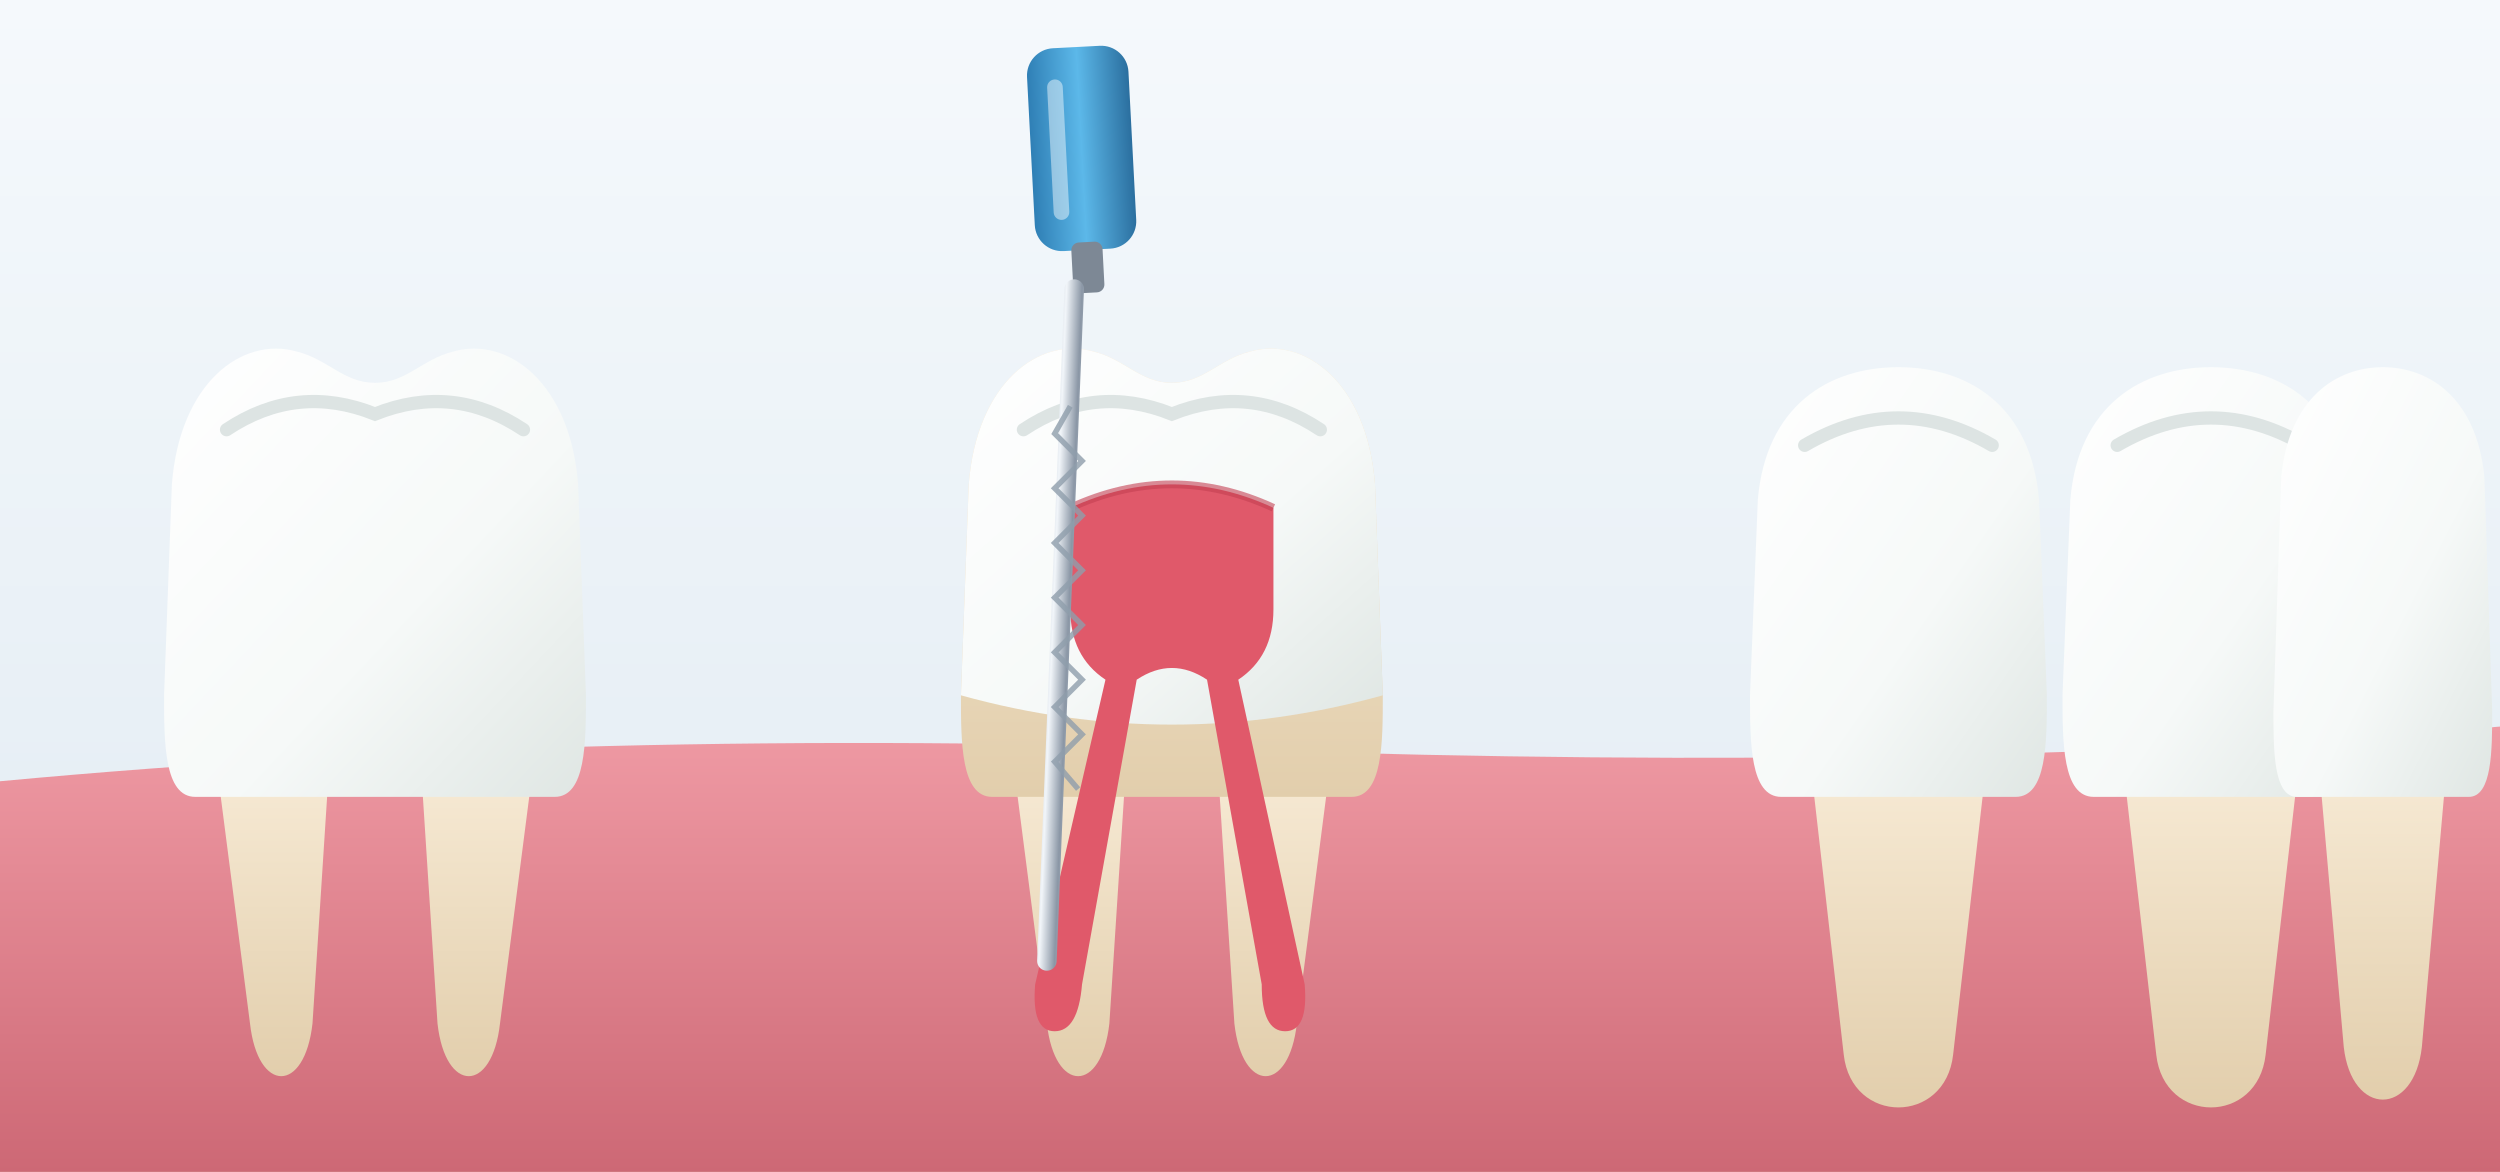
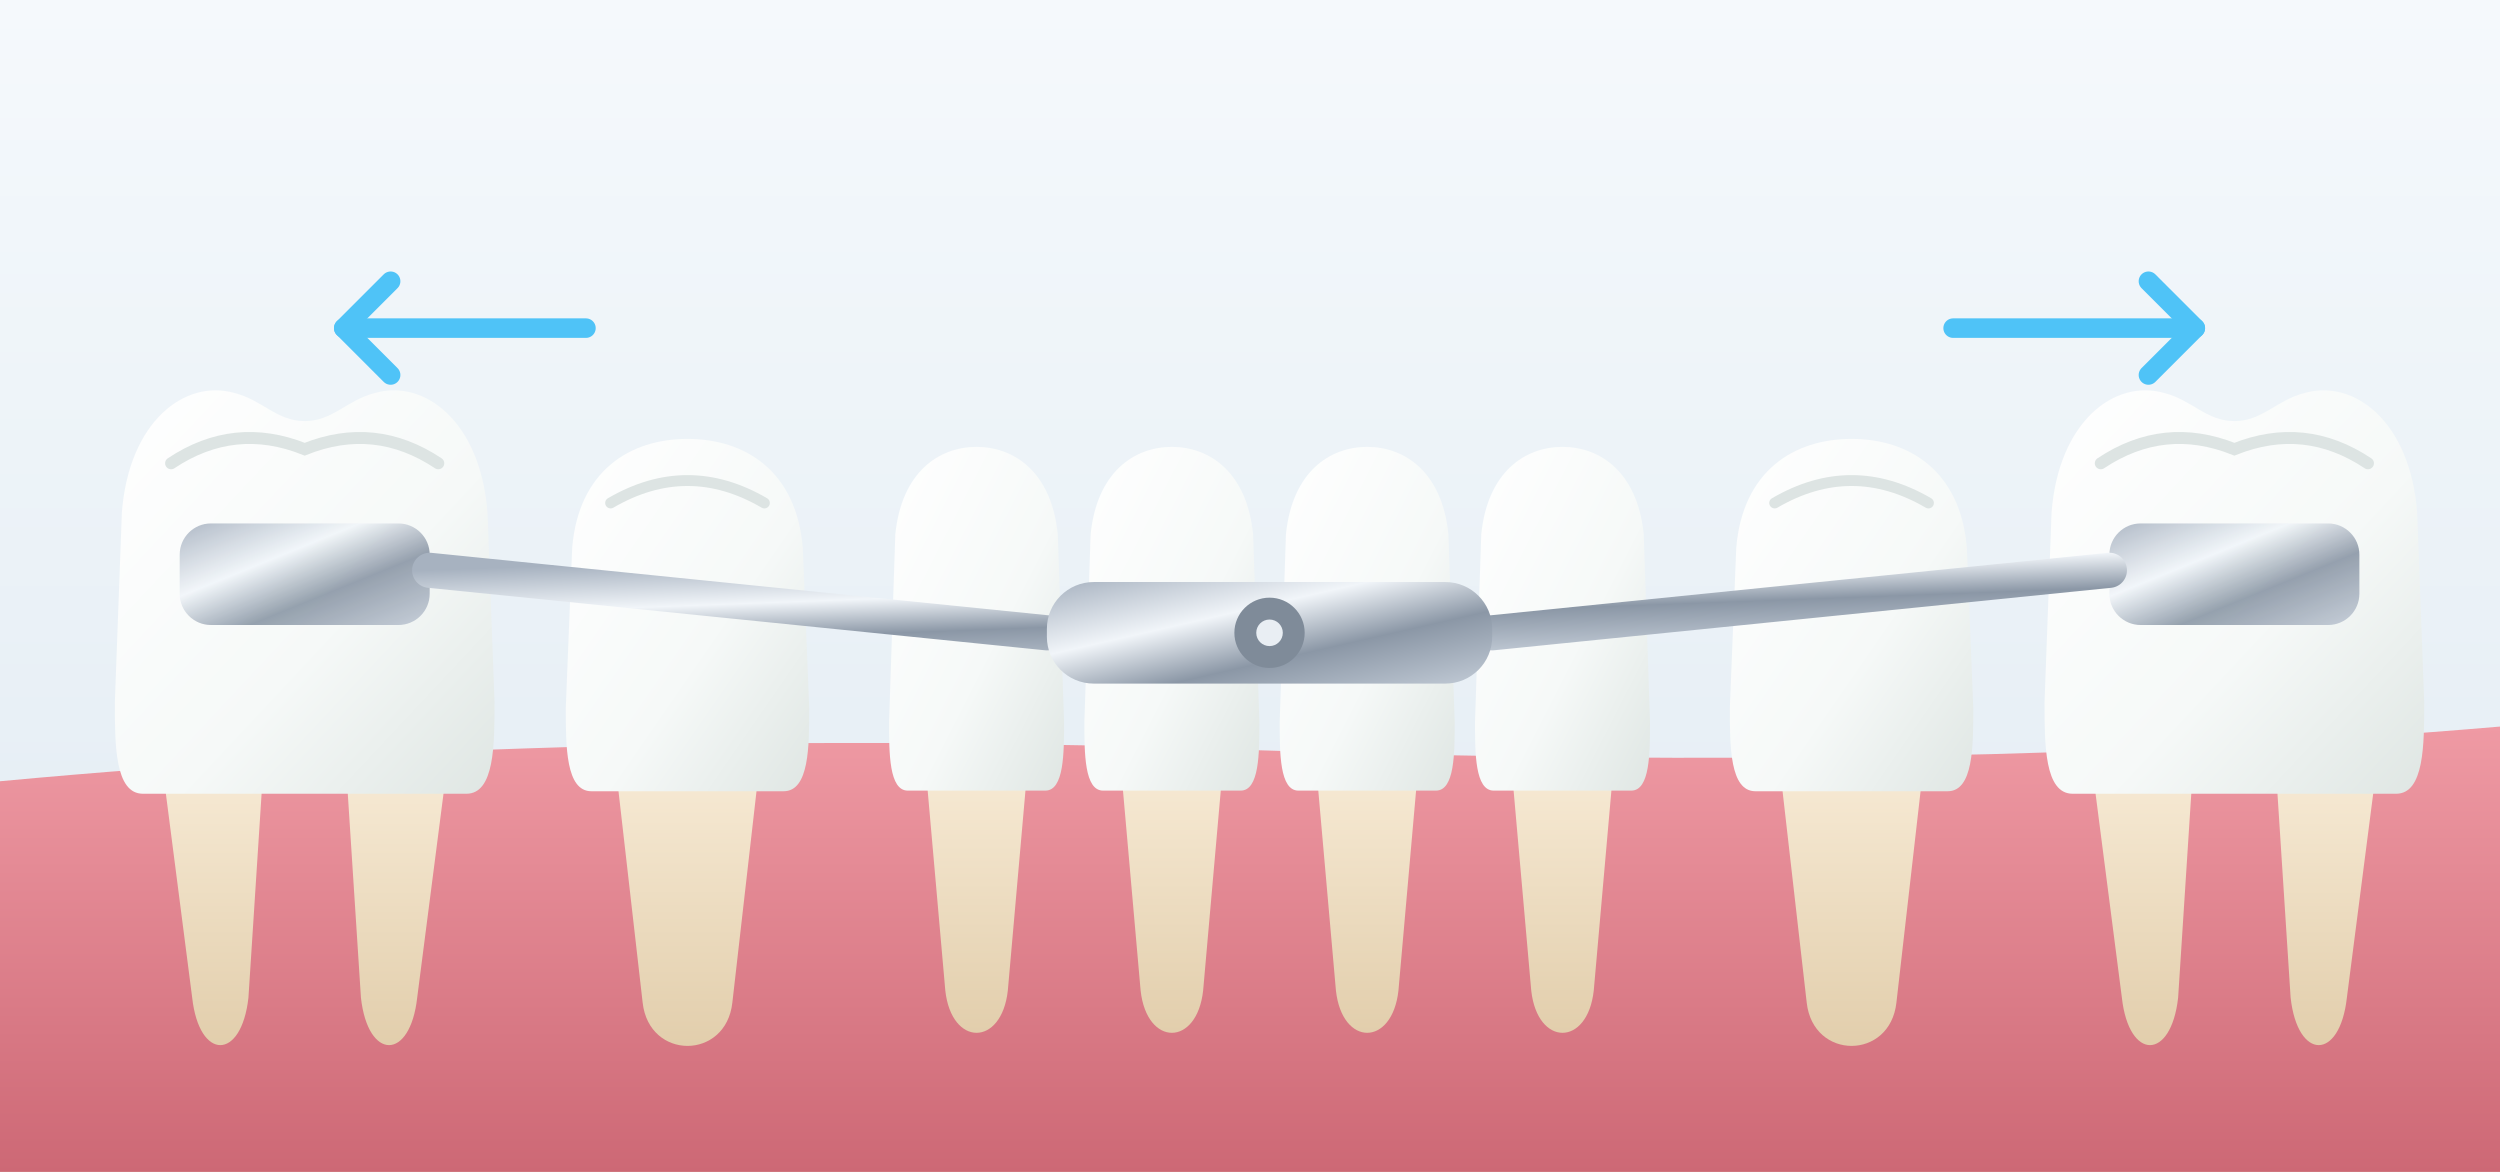
- <svg xmlns="http://www.w3.org/2000/svg" viewBox="0 0 640 300" width="640" height="300" role="img" aria-label="Cross-section of a molar during root canal treatment: the infected pulp is removed from the canals and the tooth is sealed">
+ <svg xmlns="http://www.w3.org/2000/svg" viewBox="0 0 640 300" width="640" height="300" role="img" aria-label="A palatal expander fitted across a child’s upper arch, widening it while the jaw is still growing">
  <defs>
    <linearGradient id="bg" x1="0" y1="0" x2="0" y2="1">
      <stop offset="0" stop-color="#f5f9fc" />
      <stop offset="1" stop-color="#e0eaf2" />
    </linearGradient>
    <linearGradient id="gum" x1="0" y1="0" x2="0" y2="1">
      <stop offset="0" stop-color="#ef9aa4" />
      <stop offset="1" stop-color="#cd6875" />
    </linearGradient>
    <linearGradient id="bone" x1="0" y1="0" x2="0" y2="1">
      <stop offset="0" stop-color="#f7e9d9" />
      <stop offset="1" stop-color="#e5d0b6" />
    </linearGradient>
    <linearGradient id="ena" x1="0" y1="0" x2="1" y2="1">
      <stop offset="0" stop-color="#ffffff" />
      <stop offset=".58" stop-color="#f6f9f8" />
      <stop offset="1" stop-color="#dfe6e3" />
    </linearGradient>
    <linearGradient id="dent" x1="0" y1="0" x2="0" y2="1">
      <stop offset="0" stop-color="#f6e9d3" />
      <stop offset="1" stop-color="#e2ceac" />
    </linearGradient>
    <linearGradient id="steel" x1="0" y1="0" x2="1" y2="1">
      <stop offset="0" stop-color="#a7b2c0" />
      <stop offset=".36" stop-color="#f1f5f9" />
      <stop offset=".64" stop-color="#8b97a6" />
      <stop offset="1" stop-color="#c2cbd6" />
    </linearGradient>
    <linearGradient id="tita" x1="0" y1="0" x2="1" y2="0">
      <stop offset="0" stop-color="#8b98a6" />
      <stop offset=".4" stop-color="#dbe3ea" />
      <stop offset="1" stop-color="#7d8a99" />
    </linearGradient>
    <linearGradient id="sky" x1="0" y1="0" x2="1" y2="0">
      <stop offset="0" stop-color="#2f7fb5" />
      <stop offset=".5" stop-color="#5cb8e9" />
      <stop offset="1" stop-color="#2b6f9f" />
    </linearGradient>
    <linearGradient id="cera" x1="0" y1="0" x2="0" y2="1">
      <stop offset="0" stop-color="#ffffff" />
      <stop offset="1" stop-color="#e6efe9" />
    </linearGradient>
    <linearGradient id="acr" x1="0" y1="0" x2="0" y2="1">
      <stop offset="0" stop-color="#f2a3ad" />
      <stop offset="1" stop-color="#d9848f" />
    </linearGradient>
    <linearGradient id="alg" x1="0" y1="0" x2="0" y2="1">
      <stop offset="0" stop-color="#bfe6fb" />
      <stop offset="1" stop-color="#8ccdf0" />
    </linearGradient>
  </defs>
  <rect width="640" height="300" fill="url(#bg)" />
  <path d="M0 214 Q 160 202 320 208 Q 480 214 640 200 L640 300 L0 300 Z" fill="url(#bone)" />
  <path d="M0 200 Q 150 186 320 192 Q 500 198 640 186 L640 300 L0 300 Z" fill="url(#gum)" />
-   <g transform="translate(96 196)">
+   <g transform="translate(78 196) scale(0.9)">
    <path d="M-40 4 L-32 66 C-30 84 -18 84 -16 66 L-12 4 Z" fill="url(#dent)" />
    <path d="M40 4 L32 66 C30 84 18 84 16 66 L12 4 Z" fill="url(#dent)" />
    <path d="M-46 8 C-54 8 -54 -6 -54 -18 L-52 -72 C-50 -98 -34 -110 -20 -106 C-12 -104 -8 -98 0 -98 C8 -98 12 -104 20 -106 C34 -110 50 -98 52 -72 L54 -18 C54 -6 54 8 46 8 Z" fill="url(#ena)" />
    <path d="M-38 -86 Q-20 -98 0 -90 Q20 -98 38 -86" fill="none" stroke="#dde4e3" stroke-width="3.4" stroke-linecap="round" />
  </g>
-   <g transform="translate(486 196)">
+   <g transform="translate(176 196) scale(0.82)">
    <path d="M-22 4 L-14 74 C-12 92 12 92 14 74 L22 4 Z" fill="url(#dent)" />
    <path d="M-30 8 C-38 8 -38 -6 -38 -18 L-36 -68 C-34 -92 -18 -102 0 -102 C18 -102 34 -92 36 -68 L38 -18 C38 -6 38 8 30 8 Z" fill="url(#ena)" />
    <path d="M-24 -82 Q0 -96 24 -82" fill="none" stroke="#dde4e3" stroke-width="3.4" stroke-linecap="round" />
  </g>
-   <g transform="translate(566 196)">
+   <g transform="translate(250 196) scale(0.8)">
+     <path d="M-16 4 L-10 72 C-8 90 8 90 10 72 L16 4 Z" fill="url(#dent)" />
+     <path d="M-22 8 C-28 8 -28 -4 -28 -14 L-26 -74 C-24 -94 -12 -102 0 -102 C12 -102 24 -94 26 -74 L28 -14 C28 -4 28 8 22 8 Z" fill="url(#ena)" />
+   </g>
+   <g transform="translate(300 196) scale(0.8)">
+     <path d="M-16 4 L-10 72 C-8 90 8 90 10 72 L16 4 Z" fill="url(#dent)" />
+     <path d="M-22 8 C-28 8 -28 -4 -28 -14 L-26 -74 C-24 -94 -12 -102 0 -102 C12 -102 24 -94 26 -74 L28 -14 C28 -4 28 8 22 8 Z" fill="url(#ena)" />
+   </g>
+   <g transform="translate(350 196) scale(0.8)">
+     <path d="M-16 4 L-10 72 C-8 90 8 90 10 72 L16 4 Z" fill="url(#dent)" />
+     <path d="M-22 8 C-28 8 -28 -4 -28 -14 L-26 -74 C-24 -94 -12 -102 0 -102 C12 -102 24 -94 26 -74 L28 -14 C28 -4 28 8 22 8 Z" fill="url(#ena)" />
+   </g>
+   <g transform="translate(400 196) scale(0.8)">
+     <path d="M-16 4 L-10 72 C-8 90 8 90 10 72 L16 4 Z" fill="url(#dent)" />
+     <path d="M-22 8 C-28 8 -28 -4 -28 -14 L-26 -74 C-24 -94 -12 -102 0 -102 C12 -102 24 -94 26 -74 L28 -14 C28 -4 28 8 22 8 Z" fill="url(#ena)" />
+   </g>
+   <g transform="translate(474 196) scale(0.82)">
    <path d="M-22 4 L-14 74 C-12 92 12 92 14 74 L22 4 Z" fill="url(#dent)" />
    <path d="M-30 8 C-38 8 -38 -6 -38 -18 L-36 -68 C-34 -92 -18 -102 0 -102 C18 -102 34 -92 36 -68 L38 -18 C38 -6 38 8 30 8 Z" fill="url(#ena)" />
    <path d="M-24 -82 Q0 -96 24 -82" fill="none" stroke="#dde4e3" stroke-width="3.4" stroke-linecap="round" />
  </g>
-   <g transform="translate(610 196)">
-     <path d="M-16 4 L-10 72 C-8 90 8 90 10 72 L16 4 Z" fill="url(#dent)" />
-     <path d="M-22 8 C-28 8 -28 -4 -28 -14 L-26 -74 C-24 -94 -12 -102 0 -102 C12 -102 24 -94 26 -74 L28 -14 C28 -4 28 8 22 8 Z" fill="url(#ena)" />
-   </g>
-   <g transform="translate(300 196)">
+   <g transform="translate(572 196) scale(0.9)">
    <path d="M-40 4 L-32 66 C-30 84 -18 84 -16 66 L-12 4 Z" fill="url(#dent)" />
    <path d="M40 4 L32 66 C30 84 18 84 16 66 L12 4 Z" fill="url(#dent)" />
-     <path d="M-46 8 C-54 8 -54 -6 -54 -18 L-52 -72 C-50 -98 -34 -110 -20 -106 C-12 -104 -8 -98 0 -98 C8 -98 12 -104 20 -106 C34 -110 50 -98 52 -72 L54 -18 C54 -6 54 8 46 8 Z" fill="url(#dent)" />
-     <path d="M-54 -18 L-52 -72 C-50 -98 -34 -110 -20 -106 C-12 -104 -8 -98 0 -98 C8 -98 12 -104 20 -106 C34 -110 50 -98 52 -72 L54 -18 C18 -8 -18 -8 -54 -18 Z" fill="url(#ena)" />
-     <path d="M-26 -66 Q0 -78 26 -66 L26 -40 Q26 -28 17 -22 L34 56 Q35 68 29 68 Q23 68 23 56 L9 -22 Q0 -28 -9 -22 L-23 56 Q-24 68 -30 68 Q-36 68 -35 56 L-17 -22 Q-26 -28 -26 -40 Z" fill="#e0596a" />
-     <path d="M-26 -66 Q0 -78 26 -66" fill="none" stroke="#c33f52" stroke-width="2" opacity=".6" />
+     <path d="M-46 8 C-54 8 -54 -6 -54 -18 L-52 -72 C-50 -98 -34 -110 -20 -106 C-12 -104 -8 -98 0 -98 C8 -98 12 -104 20 -106 C34 -110 50 -98 52 -72 L54 -18 C54 -6 54 8 46 8 Z" fill="url(#ena)" />
    <path d="M-38 -86 Q-20 -98 0 -90 Q20 -98 38 -86" fill="none" stroke="#dde4e3" stroke-width="3.4" stroke-linecap="round" />
  </g>
-   <g>
-     <g transform="rotate(-3 277 40)">
-       <rect x="264" y="12" width="26" height="52" rx="7" fill="url(#sky)" />
-       <rect x="269" y="20" width="4" height="36" rx="2" fill="#fff" opacity=".45" />
-       <rect x="273" y="62" width="8" height="13" rx="2" fill="#7d8895" />
-     </g>
-     <path d="M275 74 L268 246" stroke="url(#steel)" stroke-width="5" stroke-linecap="round" />
-     <path d="M274 104 l-4 7 7 7 -7 7 7 7 -7 7 7 7 -7 7 7 7 -7 7 7 7 -7 7 7 7 -7 7 6 7" fill="none" stroke="#8f9dab" stroke-width="1.4" opacity=".8" />
-   </g>
+   <rect x="46" y="134" width="64" height="26" rx="8" fill="url(#steel)" opacity=".9" />
+   <rect x="540" y="134" width="64" height="26" rx="8" fill="url(#steel)" opacity=".9" />
+   <path d="M110 146 L268 162 M382 162 L540 146" stroke="url(#steel)" stroke-width="9" stroke-linecap="round" />
+   <rect x="268" y="149" width="114" height="26" rx="12" fill="url(#steel)" />
+   <circle cx="325" cy="162" r="9" fill="#7f8b99" />
+   <circle cx="325" cy="162" r="3.4" fill="#e9eef3" />
+   <path d="M150 84 L88 84" stroke="#4fc3f7" stroke-width="5" stroke-linecap="round" />
+   <path d="M100 72 L88 84 L100 96" fill="none" stroke="#4fc3f7" stroke-width="5" stroke-linecap="round" stroke-linejoin="round" />
+   <path d="M500 84 L562 84" stroke="#4fc3f7" stroke-width="5" stroke-linecap="round" />
+   <path d="M550 72 L562 84 L550 96" fill="none" stroke="#4fc3f7" stroke-width="5" stroke-linecap="round" stroke-linejoin="round" />
</svg>
